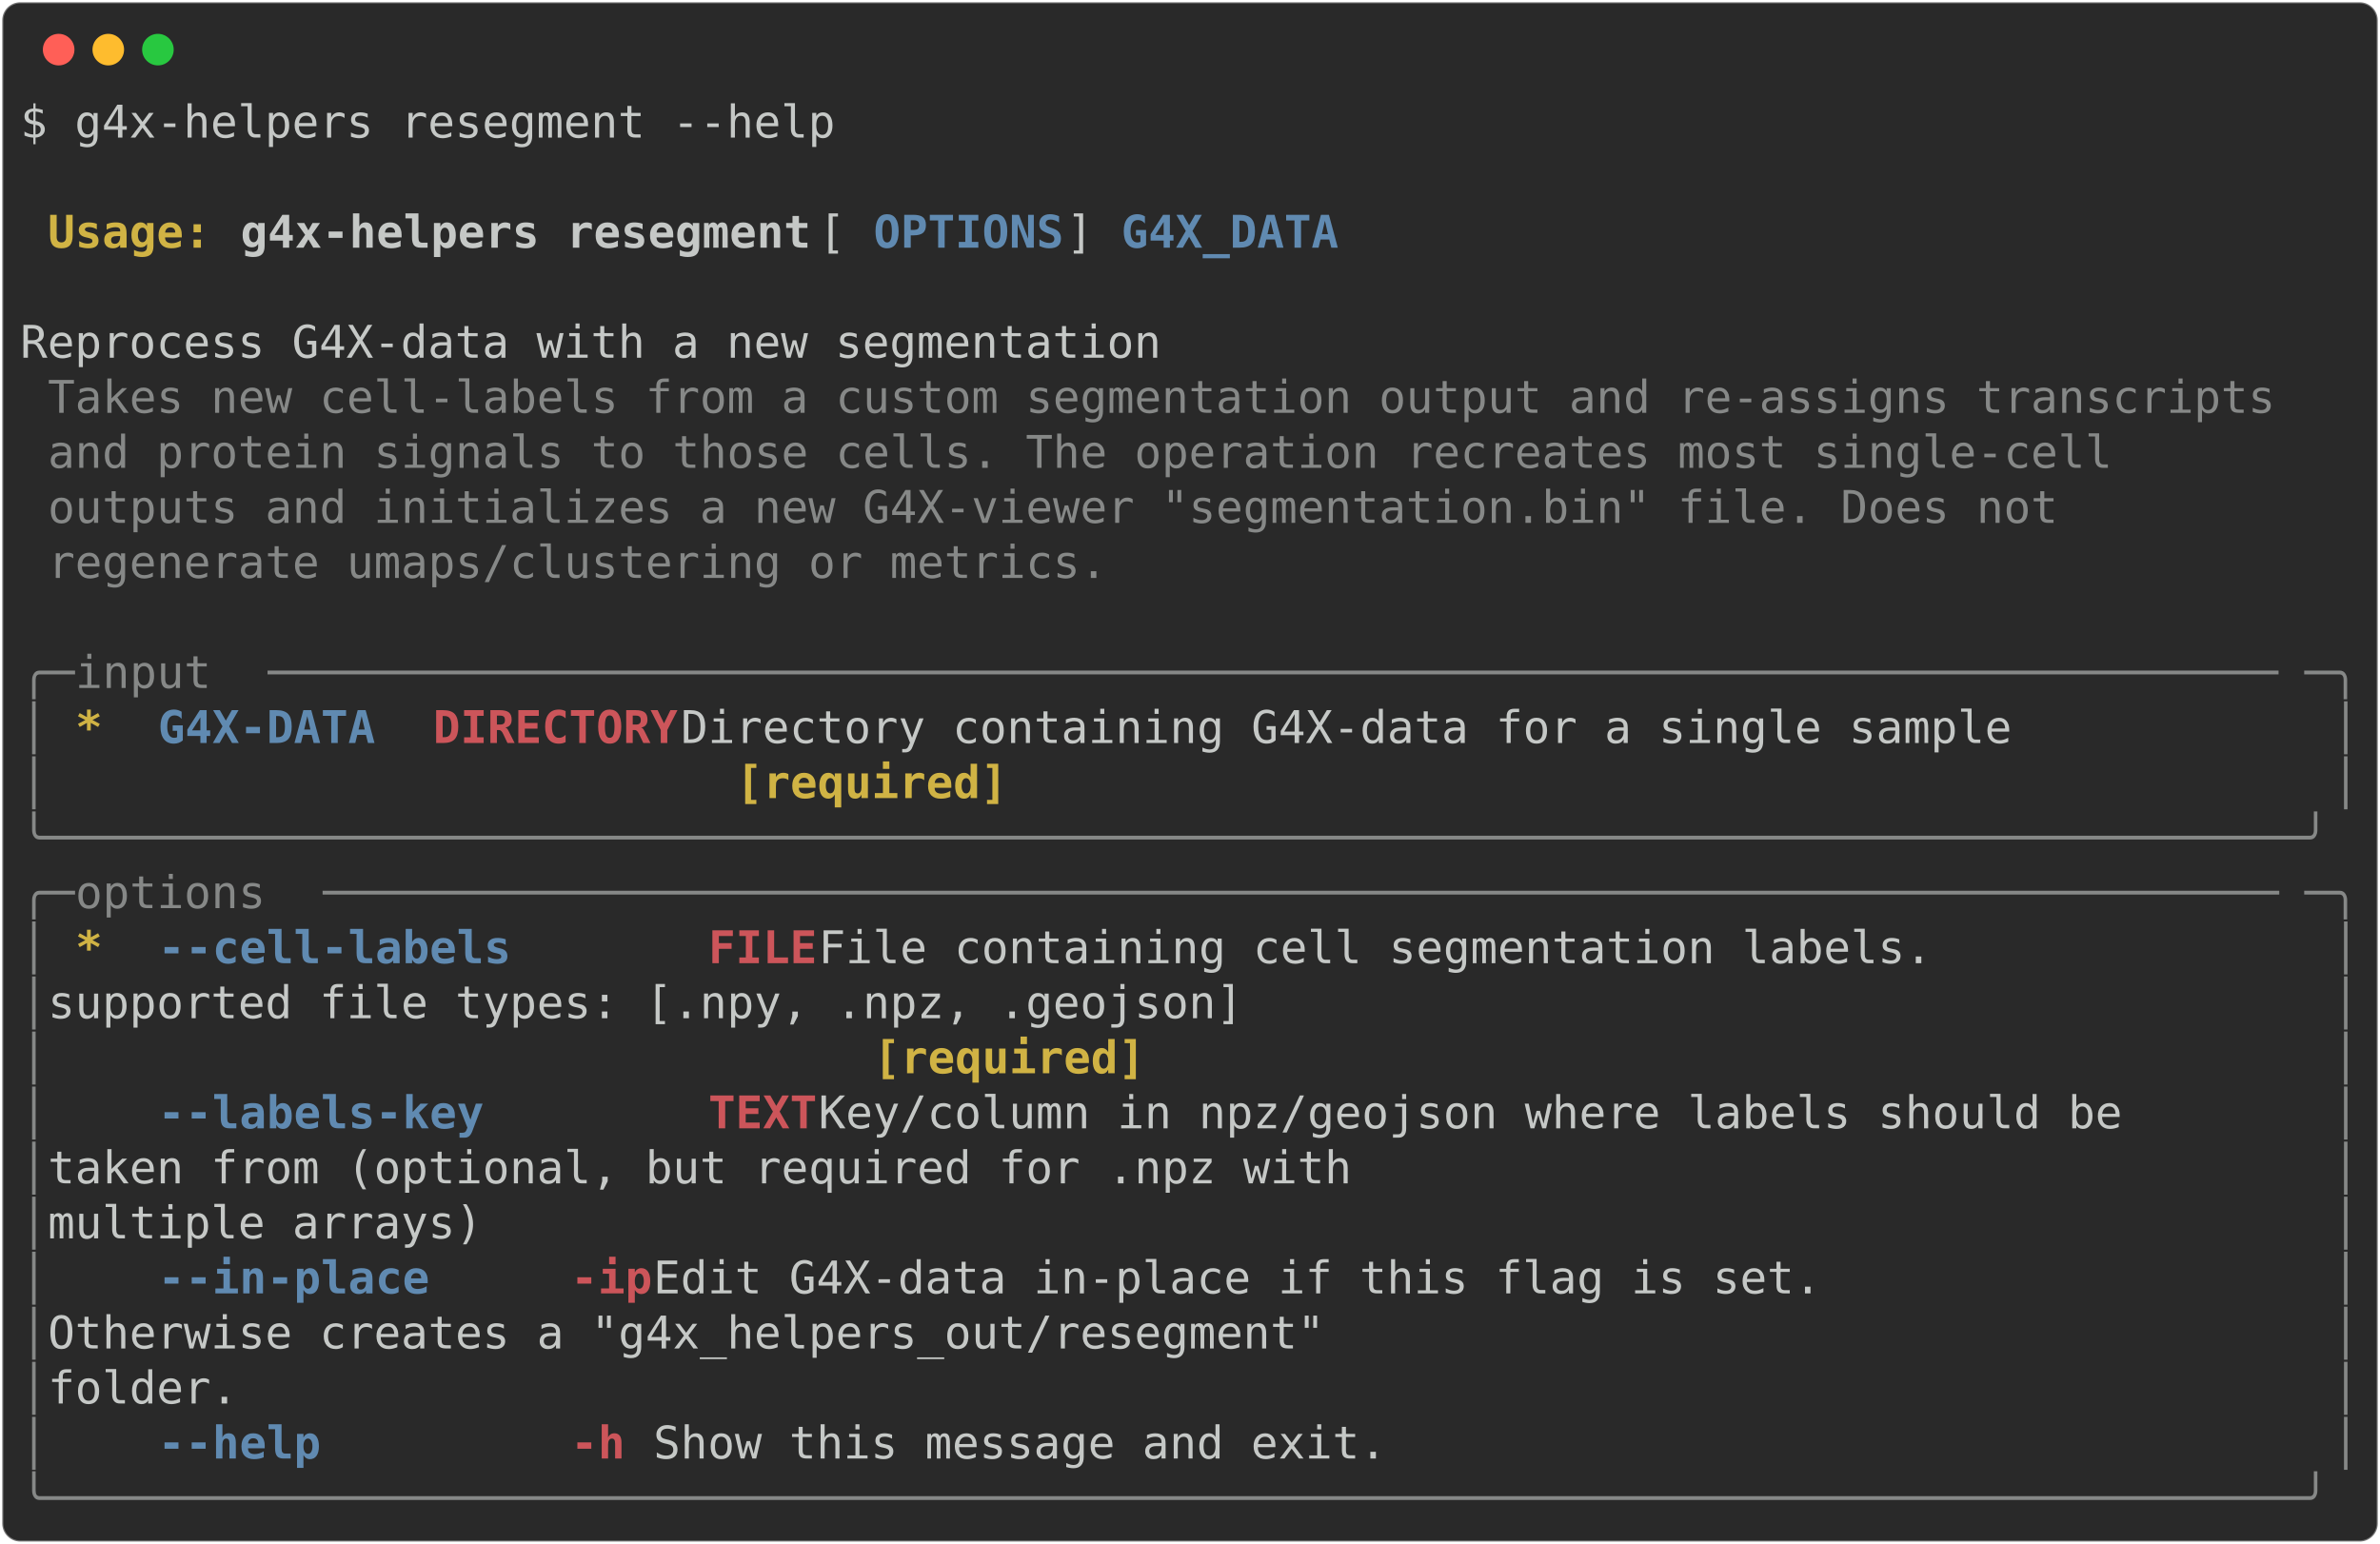
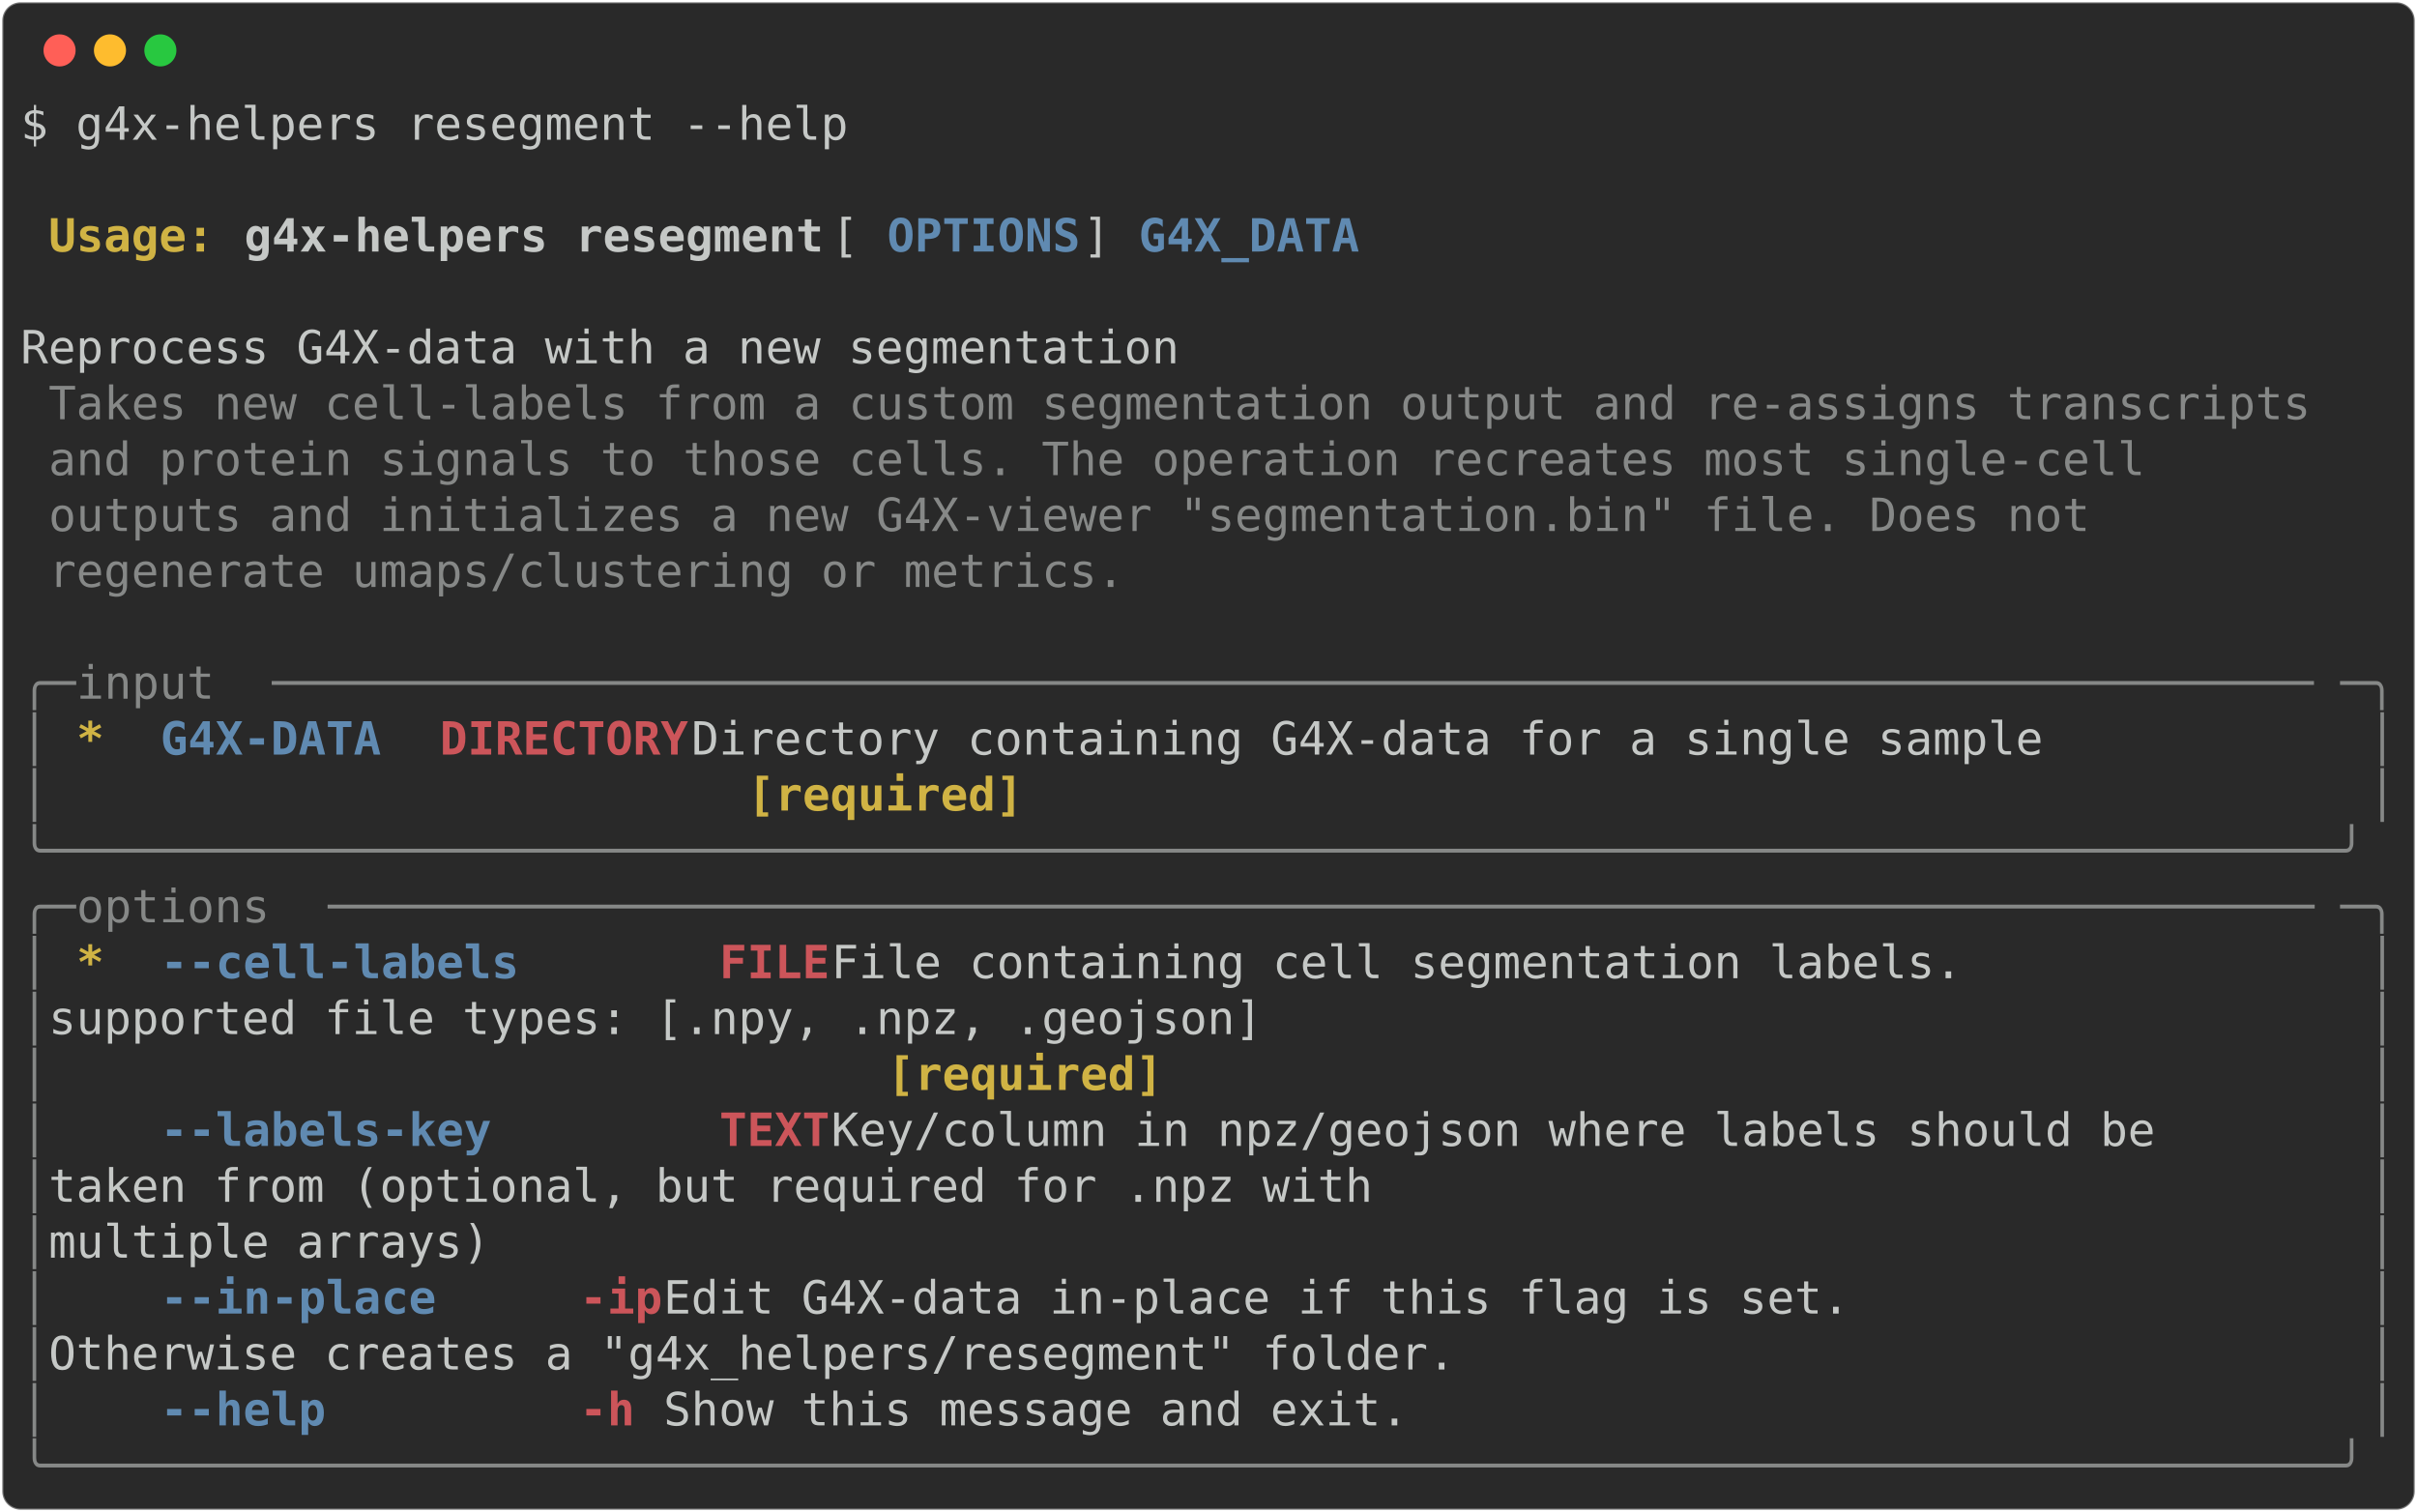
- <svg xmlns="http://www.w3.org/2000/svg" class="rich-terminal" viewBox="0 0 1055 684.4">
+ <svg xmlns="http://www.w3.org/2000/svg" class="rich-terminal" viewBox="0 0 1055 660.0">
  <style>

    @font-face {
        font-family: "Fira Code";
        src: local("FiraCode-Regular"),
                url("https://cdnjs.cloudflare.com/ajax/libs/firacode/6.2.0/woff2/FiraCode-Regular.woff2") format("woff2"),
                url("https://cdnjs.cloudflare.com/ajax/libs/firacode/6.2.0/woff/FiraCode-Regular.woff") format("woff");
        font-style: normal;
        font-weight: 400;
    }
    @font-face {
        font-family: "Fira Code";
        src: local("FiraCode-Bold"),
                url("https://cdnjs.cloudflare.com/ajax/libs/firacode/6.2.0/woff2/FiraCode-Bold.woff2") format("woff2"),
                url("https://cdnjs.cloudflare.com/ajax/libs/firacode/6.2.0/woff/FiraCode-Bold.woff") format("woff");
        font-style: bold;
        font-weight: 700;
    }

-     .terminal-2480407214-matrix {
+     .terminal-3764508238-matrix {
        font-family: Fira Code, monospace;
        font-size: 20px;
        line-height: 24.4px;
        font-variant-east-asian: full-width;
    }

-     .terminal-2480407214-title {
+     .terminal-3764508238-title {
        font-size: 18px;
        font-weight: bold;
        font-family: arial;
    }

-     .terminal-2480407214-r1 { fill: #c5c8c6 }
- .terminal-2480407214-r2 { fill: #d0b344;font-weight: bold }
- .terminal-2480407214-r3 { fill: #c5c8c6;font-weight: bold }
- .terminal-2480407214-r4 { fill: #608ab1;font-weight: bold }
- .terminal-2480407214-r5 { fill: #868887 }
- .terminal-2480407214-r6 { fill: #cc555a;font-weight: bold }
+     .terminal-3764508238-r1 { fill: #c5c8c6 }
+ .terminal-3764508238-r2 { fill: #d0b344;font-weight: bold }
+ .terminal-3764508238-r3 { fill: #c5c8c6;font-weight: bold }
+ .terminal-3764508238-r4 { fill: #608ab1;font-weight: bold }
+ .terminal-3764508238-r5 { fill: #868887 }
+ .terminal-3764508238-r6 { fill: #cc555a;font-weight: bold }
    </style>
  <defs>
-     <clipPath id="terminal-2480407214-clip-terminal">
-       <rect x="0" y="0" width="1036.0" height="633.4" />
-     </clipPath>
-     <clipPath id="terminal-2480407214-line-0">
+     <clipPath id="terminal-3764508238-clip-terminal">
+       <rect x="0" y="0" width="1036.0" height="609.0" />
+     </clipPath>
+     <clipPath id="terminal-3764508238-line-0">
      <rect x="0" y="1.5" width="1037" height="24.65" />
    </clipPath>
-     <clipPath id="terminal-2480407214-line-1">
+     <clipPath id="terminal-3764508238-line-1">
      <rect x="0" y="25.9" width="1037" height="24.65" />
    </clipPath>
-     <clipPath id="terminal-2480407214-line-2">
+     <clipPath id="terminal-3764508238-line-2">
      <rect x="0" y="50.3" width="1037" height="24.65" />
    </clipPath>
-     <clipPath id="terminal-2480407214-line-3">
+     <clipPath id="terminal-3764508238-line-3">
      <rect x="0" y="74.7" width="1037" height="24.65" />
    </clipPath>
-     <clipPath id="terminal-2480407214-line-4">
+     <clipPath id="terminal-3764508238-line-4">
      <rect x="0" y="99.1" width="1037" height="24.65" />
    </clipPath>
-     <clipPath id="terminal-2480407214-line-5">
+     <clipPath id="terminal-3764508238-line-5">
      <rect x="0" y="123.5" width="1037" height="24.65" />
    </clipPath>
-     <clipPath id="terminal-2480407214-line-6">
+     <clipPath id="terminal-3764508238-line-6">
      <rect x="0" y="147.9" width="1037" height="24.65" />
    </clipPath>
-     <clipPath id="terminal-2480407214-line-7">
+     <clipPath id="terminal-3764508238-line-7">
      <rect x="0" y="172.3" width="1037" height="24.65" />
    </clipPath>
-     <clipPath id="terminal-2480407214-line-8">
+     <clipPath id="terminal-3764508238-line-8">
      <rect x="0" y="196.7" width="1037" height="24.65" />
    </clipPath>
-     <clipPath id="terminal-2480407214-line-9">
+     <clipPath id="terminal-3764508238-line-9">
      <rect x="0" y="221.1" width="1037" height="24.65" />
    </clipPath>
-     <clipPath id="terminal-2480407214-line-10">
+     <clipPath id="terminal-3764508238-line-10">
      <rect x="0" y="245.5" width="1037" height="24.65" />
    </clipPath>
-     <clipPath id="terminal-2480407214-line-11">
+     <clipPath id="terminal-3764508238-line-11">
      <rect x="0" y="269.9" width="1037" height="24.65" />
    </clipPath>
-     <clipPath id="terminal-2480407214-line-12">
+     <clipPath id="terminal-3764508238-line-12">
      <rect x="0" y="294.3" width="1037" height="24.65" />
    </clipPath>
-     <clipPath id="terminal-2480407214-line-13">
+     <clipPath id="terminal-3764508238-line-13">
      <rect x="0" y="318.7" width="1037" height="24.65" />
    </clipPath>
-     <clipPath id="terminal-2480407214-line-14">
+     <clipPath id="terminal-3764508238-line-14">
      <rect x="0" y="343.1" width="1037" height="24.65" />
    </clipPath>
-     <clipPath id="terminal-2480407214-line-15">
+     <clipPath id="terminal-3764508238-line-15">
      <rect x="0" y="367.5" width="1037" height="24.65" />
    </clipPath>
-     <clipPath id="terminal-2480407214-line-16">
+     <clipPath id="terminal-3764508238-line-16">
      <rect x="0" y="391.9" width="1037" height="24.65" />
    </clipPath>
-     <clipPath id="terminal-2480407214-line-17">
+     <clipPath id="terminal-3764508238-line-17">
      <rect x="0" y="416.3" width="1037" height="24.65" />
    </clipPath>
-     <clipPath id="terminal-2480407214-line-18">
+     <clipPath id="terminal-3764508238-line-18">
      <rect x="0" y="440.7" width="1037" height="24.65" />
    </clipPath>
-     <clipPath id="terminal-2480407214-line-19">
+     <clipPath id="terminal-3764508238-line-19">
      <rect x="0" y="465.1" width="1037" height="24.65" />
    </clipPath>
-     <clipPath id="terminal-2480407214-line-20">
+     <clipPath id="terminal-3764508238-line-20">
      <rect x="0" y="489.5" width="1037" height="24.65" />
    </clipPath>
-     <clipPath id="terminal-2480407214-line-21">
+     <clipPath id="terminal-3764508238-line-21">
      <rect x="0" y="513.9" width="1037" height="24.65" />
    </clipPath>
-     <clipPath id="terminal-2480407214-line-22">
+     <clipPath id="terminal-3764508238-line-22">
      <rect x="0" y="538.3" width="1037" height="24.65" />
    </clipPath>
-     <clipPath id="terminal-2480407214-line-23">
+     <clipPath id="terminal-3764508238-line-23">
      <rect x="0" y="562.7" width="1037" height="24.65" />
    </clipPath>
-     <clipPath id="terminal-2480407214-line-24">
-       <rect x="0" y="587.1" width="1037" height="24.65" />
-     </clipPath>
  </defs>
-   <rect fill="#292929" stroke="rgba(255,255,255,0.35)" stroke-width="1" x="1" y="1" width="1053" height="682.4" rx="8" />
+   <rect fill="#292929" stroke="rgba(255,255,255,0.35)" stroke-width="1" x="1" y="1" width="1053" height="658" rx="8" />
  <g transform="translate(26,22)">
    <circle cx="0" cy="0" r="7" fill="#ff5f57" />
    <circle cx="22" cy="0" r="7" fill="#febc2e" />
    <circle cx="44" cy="0" r="7" fill="#28c840" />
  </g>
-   <g transform="translate(9, 41)" clip-path="url(#terminal-2480407214-clip-terminal)">
-     <g class="terminal-2480407214-matrix">
-       <text class="terminal-2480407214-r1" x="0" y="20" textLength="366" clip-path="url(#terminal-2480407214-line-0)">$ g4x-helpers resegment --help</text>
-       <text class="terminal-2480407214-r1" x="1037" y="20" textLength="12.2" clip-path="url(#terminal-2480407214-line-0)">
- </text>
-       <text class="terminal-2480407214-r1" x="1037" y="44.4" textLength="12.2" clip-path="url(#terminal-2480407214-line-1)">
- </text>
-       <text class="terminal-2480407214-r2" x="12.2" y="68.8" textLength="73.2" clip-path="url(#terminal-2480407214-line-2)">Usage:</text>
-       <text class="terminal-2480407214-r3" x="97.6" y="68.8" textLength="256.2" clip-path="url(#terminal-2480407214-line-2)">g4x-helpers resegment</text>
-       <text class="terminal-2480407214-r1" x="353.8" y="68.8" textLength="24.4" clip-path="url(#terminal-2480407214-line-2)"> [</text>
-       <text class="terminal-2480407214-r4" x="378.2" y="68.8" textLength="85.4" clip-path="url(#terminal-2480407214-line-2)">OPTIONS</text>
-       <text class="terminal-2480407214-r1" x="463.6" y="68.8" textLength="24.4" clip-path="url(#terminal-2480407214-line-2)">] </text>
-       <text class="terminal-2480407214-r4" x="488" y="68.8" textLength="97.6" clip-path="url(#terminal-2480407214-line-2)">G4X_DATA</text>
-       <text class="terminal-2480407214-r1" x="1037" y="68.8" textLength="12.2" clip-path="url(#terminal-2480407214-line-2)">
- </text>
-       <text class="terminal-2480407214-r1" x="1037" y="93.2" textLength="12.2" clip-path="url(#terminal-2480407214-line-3)">
- </text>
-       <text class="terminal-2480407214-r1" x="0" y="117.6" textLength="1037" clip-path="url(#terminal-2480407214-line-4)"> Reprocess G4X-data with a new segmentation                                          </text>
-       <text class="terminal-2480407214-r1" x="1037" y="117.6" textLength="12.2" clip-path="url(#terminal-2480407214-line-4)">
- </text>
-       <text class="terminal-2480407214-r5" x="12.2" y="142" textLength="1012.6" clip-path="url(#terminal-2480407214-line-5)">Takes new cell-labels from a custom segmentation output and re-assigns transcripts </text>
-       <text class="terminal-2480407214-r1" x="1037" y="142" textLength="12.2" clip-path="url(#terminal-2480407214-line-5)">
- </text>
-       <text class="terminal-2480407214-r5" x="12.2" y="166.4" textLength="939.4" clip-path="url(#terminal-2480407214-line-6)">and protein signals to those cells. The operation recreates most single-cell </text>
-       <text class="terminal-2480407214-r1" x="1037" y="166.4" textLength="12.2" clip-path="url(#terminal-2480407214-line-6)">
- </text>
-       <text class="terminal-2480407214-r5" x="12.2" y="190.8" textLength="915" clip-path="url(#terminal-2480407214-line-7)">outputs and initializes a new G4X-viewer "segmentation.bin" file. Does not </text>
-       <text class="terminal-2480407214-r1" x="1037" y="190.8" textLength="12.2" clip-path="url(#terminal-2480407214-line-7)">
- </text>
-       <text class="terminal-2480407214-r5" x="12.2" y="215.2" textLength="475.8" clip-path="url(#terminal-2480407214-line-8)">regenerate umaps/clustering or metrics.</text>
-       <text class="terminal-2480407214-r1" x="1037" y="215.2" textLength="12.2" clip-path="url(#terminal-2480407214-line-8)">
- </text>
-       <text class="terminal-2480407214-r1" x="1037" y="239.6" textLength="12.2" clip-path="url(#terminal-2480407214-line-9)">
- </text>
-       <text class="terminal-2480407214-r5" x="0" y="264" textLength="24.4" clip-path="url(#terminal-2480407214-line-10)">╭─</text>
-       <text class="terminal-2480407214-r5" x="24.4" y="264" textLength="85.4" clip-path="url(#terminal-2480407214-line-10)"> input </text>
-       <text class="terminal-2480407214-r5" x="109.8" y="264" textLength="902.8" clip-path="url(#terminal-2480407214-line-10)">──────────────────────────────────────────────────────────────────────────</text>
-       <text class="terminal-2480407214-r5" x="1012.6" y="264" textLength="24.4" clip-path="url(#terminal-2480407214-line-10)">─╮</text>
-       <text class="terminal-2480407214-r1" x="1037" y="264" textLength="12.2" clip-path="url(#terminal-2480407214-line-10)">
- </text>
-       <text class="terminal-2480407214-r5" x="0" y="288.4" textLength="12.2" clip-path="url(#terminal-2480407214-line-11)">│</text>
-       <text class="terminal-2480407214-r2" x="24.4" y="288.4" textLength="12.2" clip-path="url(#terminal-2480407214-line-11)">*</text>
-       <text class="terminal-2480407214-r4" x="61" y="288.4" textLength="97.6" clip-path="url(#terminal-2480407214-line-11)">G4X-DATA</text>
-       <text class="terminal-2480407214-r6" x="183" y="288.4" textLength="109.8" clip-path="url(#terminal-2480407214-line-11)">DIRECTORY</text>
-       <text class="terminal-2480407214-r1" x="292.8" y="288.4" textLength="732" clip-path="url(#terminal-2480407214-line-11)">  Directory containing G4X-data for a single sample         </text>
-       <text class="terminal-2480407214-r5" x="1024.8" y="288.4" textLength="12.2" clip-path="url(#terminal-2480407214-line-11)">│</text>
-       <text class="terminal-2480407214-r1" x="1037" y="288.4" textLength="12.2" clip-path="url(#terminal-2480407214-line-11)">
- </text>
-       <text class="terminal-2480407214-r5" x="0" y="312.8" textLength="12.2" clip-path="url(#terminal-2480407214-line-12)">│</text>
-       <text class="terminal-2480407214-r2" x="317.2" y="312.8" textLength="122" clip-path="url(#terminal-2480407214-line-12)">[required]</text>
-       <text class="terminal-2480407214-r5" x="1024.8" y="312.8" textLength="12.2" clip-path="url(#terminal-2480407214-line-12)">│</text>
-       <text class="terminal-2480407214-r1" x="1037" y="312.8" textLength="12.2" clip-path="url(#terminal-2480407214-line-12)">
- </text>
-       <text class="terminal-2480407214-r5" x="0" y="337.2" textLength="1037" clip-path="url(#terminal-2480407214-line-13)">╰───────────────────────────────────────────────────────────────────────────────────╯</text>
-       <text class="terminal-2480407214-r1" x="1037" y="337.2" textLength="12.2" clip-path="url(#terminal-2480407214-line-13)">
- </text>
-       <text class="terminal-2480407214-r5" x="0" y="361.6" textLength="24.4" clip-path="url(#terminal-2480407214-line-14)">╭─</text>
-       <text class="terminal-2480407214-r5" x="24.4" y="361.6" textLength="109.8" clip-path="url(#terminal-2480407214-line-14)"> options </text>
-       <text class="terminal-2480407214-r5" x="134.2" y="361.6" textLength="878.4" clip-path="url(#terminal-2480407214-line-14)">────────────────────────────────────────────────────────────────────────</text>
-       <text class="terminal-2480407214-r5" x="1012.6" y="361.6" textLength="24.4" clip-path="url(#terminal-2480407214-line-14)">─╮</text>
-       <text class="terminal-2480407214-r1" x="1037" y="361.6" textLength="12.2" clip-path="url(#terminal-2480407214-line-14)">
- </text>
-       <text class="terminal-2480407214-r5" x="0" y="386" textLength="12.2" clip-path="url(#terminal-2480407214-line-15)">│</text>
-       <text class="terminal-2480407214-r2" x="24.4" y="386" textLength="12.2" clip-path="url(#terminal-2480407214-line-15)">*</text>
-       <text class="terminal-2480407214-r4" x="61" y="386" textLength="158.6" clip-path="url(#terminal-2480407214-line-15)">--cell-labels</text>
-       <text class="terminal-2480407214-r6" x="305" y="386" textLength="48.8" clip-path="url(#terminal-2480407214-line-15)">FILE</text>
-       <text class="terminal-2480407214-r1" x="353.8" y="386" textLength="671" clip-path="url(#terminal-2480407214-line-15)">  File containing cell segmentation labels.            </text>
-       <text class="terminal-2480407214-r5" x="1024.8" y="386" textLength="12.2" clip-path="url(#terminal-2480407214-line-15)">│</text>
-       <text class="terminal-2480407214-r1" x="1037" y="386" textLength="12.2" clip-path="url(#terminal-2480407214-line-15)">
- </text>
-       <text class="terminal-2480407214-r5" x="0" y="410.4" textLength="12.2" clip-path="url(#terminal-2480407214-line-16)">│</text>
-       <text class="terminal-2480407214-r1" x="12.2" y="410.4" textLength="1012.6" clip-path="url(#terminal-2480407214-line-16)">                              supported file types: [.npy, .npz, .geojson]         </text>
-       <text class="terminal-2480407214-r5" x="1024.8" y="410.4" textLength="12.2" clip-path="url(#terminal-2480407214-line-16)">│</text>
-       <text class="terminal-2480407214-r1" x="1037" y="410.4" textLength="12.2" clip-path="url(#terminal-2480407214-line-16)">
- </text>
-       <text class="terminal-2480407214-r5" x="0" y="434.8" textLength="12.2" clip-path="url(#terminal-2480407214-line-17)">│</text>
-       <text class="terminal-2480407214-r2" x="378.2" y="434.8" textLength="122" clip-path="url(#terminal-2480407214-line-17)">[required]</text>
-       <text class="terminal-2480407214-r5" x="1024.8" y="434.8" textLength="12.2" clip-path="url(#terminal-2480407214-line-17)">│</text>
-       <text class="terminal-2480407214-r1" x="1037" y="434.8" textLength="12.2" clip-path="url(#terminal-2480407214-line-17)">
- </text>
-       <text class="terminal-2480407214-r5" x="0" y="459.2" textLength="12.2" clip-path="url(#terminal-2480407214-line-18)">│</text>
-       <text class="terminal-2480407214-r4" x="61" y="459.2" textLength="158.6" clip-path="url(#terminal-2480407214-line-18)">--labels-key </text>
-       <text class="terminal-2480407214-r6" x="305" y="459.2" textLength="48.8" clip-path="url(#terminal-2480407214-line-18)">TEXT</text>
-       <text class="terminal-2480407214-r1" x="353.8" y="459.2" textLength="671" clip-path="url(#terminal-2480407214-line-18)">  Key/column in npz/geojson where labels should be     </text>
-       <text class="terminal-2480407214-r5" x="1024.8" y="459.2" textLength="12.2" clip-path="url(#terminal-2480407214-line-18)">│</text>
-       <text class="terminal-2480407214-r1" x="1037" y="459.2" textLength="12.2" clip-path="url(#terminal-2480407214-line-18)">
- </text>
-       <text class="terminal-2480407214-r5" x="0" y="483.6" textLength="12.2" clip-path="url(#terminal-2480407214-line-19)">│</text>
-       <text class="terminal-2480407214-r1" x="12.2" y="483.6" textLength="1012.6" clip-path="url(#terminal-2480407214-line-19)">                              taken from (optional, but required for .npz with     </text>
-       <text class="terminal-2480407214-r5" x="1024.8" y="483.6" textLength="12.2" clip-path="url(#terminal-2480407214-line-19)">│</text>
-       <text class="terminal-2480407214-r1" x="1037" y="483.6" textLength="12.2" clip-path="url(#terminal-2480407214-line-19)">
- </text>
-       <text class="terminal-2480407214-r5" x="0" y="508" textLength="12.2" clip-path="url(#terminal-2480407214-line-20)">│</text>
-       <text class="terminal-2480407214-r1" x="12.2" y="508" textLength="1012.6" clip-path="url(#terminal-2480407214-line-20)">                              multiple arrays)                                     </text>
-       <text class="terminal-2480407214-r5" x="1024.8" y="508" textLength="12.2" clip-path="url(#terminal-2480407214-line-20)">│</text>
-       <text class="terminal-2480407214-r1" x="1037" y="508" textLength="12.2" clip-path="url(#terminal-2480407214-line-20)">
- </text>
-       <text class="terminal-2480407214-r5" x="0" y="532.4" textLength="12.2" clip-path="url(#terminal-2480407214-line-21)">│</text>
-       <text class="terminal-2480407214-r4" x="61" y="532.4" textLength="158.6" clip-path="url(#terminal-2480407214-line-21)">--in-place   </text>
-       <text class="terminal-2480407214-r6" x="244" y="532.4" textLength="36.6" clip-path="url(#terminal-2480407214-line-21)">-ip</text>
-       <text class="terminal-2480407214-r1" x="280.6" y="532.4" textLength="744.2" clip-path="url(#terminal-2480407214-line-21)">        Edit G4X-data in-place if this flag is set.          </text>
-       <text class="terminal-2480407214-r5" x="1024.8" y="532.4" textLength="12.2" clip-path="url(#terminal-2480407214-line-21)">│</text>
-       <text class="terminal-2480407214-r1" x="1037" y="532.4" textLength="12.2" clip-path="url(#terminal-2480407214-line-21)">
- </text>
-       <text class="terminal-2480407214-r5" x="0" y="556.8" textLength="12.2" clip-path="url(#terminal-2480407214-line-22)">│</text>
-       <text class="terminal-2480407214-r1" x="12.2" y="556.8" textLength="1012.6" clip-path="url(#terminal-2480407214-line-22)">                              Otherwise creates a "g4x_helpers_out/resegment"      </text>
-       <text class="terminal-2480407214-r5" x="1024.8" y="556.8" textLength="12.2" clip-path="url(#terminal-2480407214-line-22)">│</text>
-       <text class="terminal-2480407214-r1" x="1037" y="556.8" textLength="12.2" clip-path="url(#terminal-2480407214-line-22)">
- </text>
-       <text class="terminal-2480407214-r5" x="0" y="581.2" textLength="12.2" clip-path="url(#terminal-2480407214-line-23)">│</text>
-       <text class="terminal-2480407214-r1" x="12.2" y="581.2" textLength="1012.6" clip-path="url(#terminal-2480407214-line-23)">                              folder.                                              </text>
-       <text class="terminal-2480407214-r5" x="1024.8" y="581.2" textLength="12.2" clip-path="url(#terminal-2480407214-line-23)">│</text>
-       <text class="terminal-2480407214-r1" x="1037" y="581.2" textLength="12.2" clip-path="url(#terminal-2480407214-line-23)">
- </text>
-       <text class="terminal-2480407214-r5" x="0" y="605.6" textLength="12.2" clip-path="url(#terminal-2480407214-line-24)">│</text>
-       <text class="terminal-2480407214-r4" x="61" y="605.6" textLength="158.6" clip-path="url(#terminal-2480407214-line-24)">--help       </text>
-       <text class="terminal-2480407214-r6" x="244" y="605.6" textLength="36.6" clip-path="url(#terminal-2480407214-line-24)">-h </text>
-       <text class="terminal-2480407214-r1" x="280.6" y="605.6" textLength="744.2" clip-path="url(#terminal-2480407214-line-24)">        Show this message and exit.                          </text>
-       <text class="terminal-2480407214-r5" x="1024.8" y="605.6" textLength="12.2" clip-path="url(#terminal-2480407214-line-24)">│</text>
-       <text class="terminal-2480407214-r1" x="1037" y="605.6" textLength="12.2" clip-path="url(#terminal-2480407214-line-24)">
- </text>
-       <text class="terminal-2480407214-r5" x="0" y="630" textLength="1037" clip-path="url(#terminal-2480407214-line-25)">╰───────────────────────────────────────────────────────────────────────────────────╯</text>
-       <text class="terminal-2480407214-r1" x="1037" y="630" textLength="12.2" clip-path="url(#terminal-2480407214-line-25)">
+   <g transform="translate(9, 41)" clip-path="url(#terminal-3764508238-clip-terminal)">
+     <g class="terminal-3764508238-matrix">
+       <text class="terminal-3764508238-r1" x="0" y="20" textLength="366" clip-path="url(#terminal-3764508238-line-0)">$ g4x-helpers resegment --help</text>
+       <text class="terminal-3764508238-r1" x="1037" y="20" textLength="12.2" clip-path="url(#terminal-3764508238-line-0)">
+ </text>
+       <text class="terminal-3764508238-r1" x="1037" y="44.4" textLength="12.2" clip-path="url(#terminal-3764508238-line-1)">
+ </text>
+       <text class="terminal-3764508238-r2" x="12.2" y="68.8" textLength="73.2" clip-path="url(#terminal-3764508238-line-2)">Usage:</text>
+       <text class="terminal-3764508238-r3" x="97.6" y="68.8" textLength="256.2" clip-path="url(#terminal-3764508238-line-2)">g4x-helpers resegment</text>
+       <text class="terminal-3764508238-r1" x="353.8" y="68.8" textLength="24.4" clip-path="url(#terminal-3764508238-line-2)"> [</text>
+       <text class="terminal-3764508238-r4" x="378.2" y="68.8" textLength="85.4" clip-path="url(#terminal-3764508238-line-2)">OPTIONS</text>
+       <text class="terminal-3764508238-r1" x="463.6" y="68.8" textLength="24.4" clip-path="url(#terminal-3764508238-line-2)">] </text>
+       <text class="terminal-3764508238-r4" x="488" y="68.8" textLength="97.6" clip-path="url(#terminal-3764508238-line-2)">G4X_DATA</text>
+       <text class="terminal-3764508238-r1" x="1037" y="68.8" textLength="12.2" clip-path="url(#terminal-3764508238-line-2)">
+ </text>
+       <text class="terminal-3764508238-r1" x="1037" y="93.2" textLength="12.2" clip-path="url(#terminal-3764508238-line-3)">
+ </text>
+       <text class="terminal-3764508238-r1" x="0" y="117.6" textLength="1037" clip-path="url(#terminal-3764508238-line-4)"> Reprocess G4X-data with a new segmentation                                          </text>
+       <text class="terminal-3764508238-r1" x="1037" y="117.6" textLength="12.2" clip-path="url(#terminal-3764508238-line-4)">
+ </text>
+       <text class="terminal-3764508238-r5" x="12.2" y="142" textLength="1012.6" clip-path="url(#terminal-3764508238-line-5)">Takes new cell-labels from a custom segmentation output and re-assigns transcripts </text>
+       <text class="terminal-3764508238-r1" x="1037" y="142" textLength="12.2" clip-path="url(#terminal-3764508238-line-5)">
+ </text>
+       <text class="terminal-3764508238-r5" x="12.2" y="166.4" textLength="939.4" clip-path="url(#terminal-3764508238-line-6)">and protein signals to those cells. The operation recreates most single-cell </text>
+       <text class="terminal-3764508238-r1" x="1037" y="166.4" textLength="12.2" clip-path="url(#terminal-3764508238-line-6)">
+ </text>
+       <text class="terminal-3764508238-r5" x="12.2" y="190.8" textLength="915" clip-path="url(#terminal-3764508238-line-7)">outputs and initializes a new G4X-viewer "segmentation.bin" file. Does not </text>
+       <text class="terminal-3764508238-r1" x="1037" y="190.8" textLength="12.2" clip-path="url(#terminal-3764508238-line-7)">
+ </text>
+       <text class="terminal-3764508238-r5" x="12.2" y="215.2" textLength="475.8" clip-path="url(#terminal-3764508238-line-8)">regenerate umaps/clustering or metrics.</text>
+       <text class="terminal-3764508238-r1" x="1037" y="215.2" textLength="12.2" clip-path="url(#terminal-3764508238-line-8)">
+ </text>
+       <text class="terminal-3764508238-r1" x="1037" y="239.6" textLength="12.2" clip-path="url(#terminal-3764508238-line-9)">
+ </text>
+       <text class="terminal-3764508238-r5" x="0" y="264" textLength="24.4" clip-path="url(#terminal-3764508238-line-10)">╭─</text>
+       <text class="terminal-3764508238-r5" x="24.4" y="264" textLength="85.4" clip-path="url(#terminal-3764508238-line-10)"> input </text>
+       <text class="terminal-3764508238-r5" x="109.8" y="264" textLength="902.8" clip-path="url(#terminal-3764508238-line-10)">──────────────────────────────────────────────────────────────────────────</text>
+       <text class="terminal-3764508238-r5" x="1012.6" y="264" textLength="24.4" clip-path="url(#terminal-3764508238-line-10)">─╮</text>
+       <text class="terminal-3764508238-r1" x="1037" y="264" textLength="12.2" clip-path="url(#terminal-3764508238-line-10)">
+ </text>
+       <text class="terminal-3764508238-r5" x="0" y="288.4" textLength="12.2" clip-path="url(#terminal-3764508238-line-11)">│</text>
+       <text class="terminal-3764508238-r2" x="24.4" y="288.4" textLength="12.2" clip-path="url(#terminal-3764508238-line-11)">*</text>
+       <text class="terminal-3764508238-r4" x="61" y="288.4" textLength="97.6" clip-path="url(#terminal-3764508238-line-11)">G4X-DATA</text>
+       <text class="terminal-3764508238-r6" x="183" y="288.4" textLength="109.8" clip-path="url(#terminal-3764508238-line-11)">DIRECTORY</text>
+       <text class="terminal-3764508238-r1" x="292.8" y="288.4" textLength="732" clip-path="url(#terminal-3764508238-line-11)">  Directory containing G4X-data for a single sample         </text>
+       <text class="terminal-3764508238-r5" x="1024.8" y="288.4" textLength="12.2" clip-path="url(#terminal-3764508238-line-11)">│</text>
+       <text class="terminal-3764508238-r1" x="1037" y="288.4" textLength="12.2" clip-path="url(#terminal-3764508238-line-11)">
+ </text>
+       <text class="terminal-3764508238-r5" x="0" y="312.8" textLength="12.2" clip-path="url(#terminal-3764508238-line-12)">│</text>
+       <text class="terminal-3764508238-r2" x="317.2" y="312.8" textLength="122" clip-path="url(#terminal-3764508238-line-12)">[required]</text>
+       <text class="terminal-3764508238-r5" x="1024.8" y="312.8" textLength="12.2" clip-path="url(#terminal-3764508238-line-12)">│</text>
+       <text class="terminal-3764508238-r1" x="1037" y="312.8" textLength="12.2" clip-path="url(#terminal-3764508238-line-12)">
+ </text>
+       <text class="terminal-3764508238-r5" x="0" y="337.2" textLength="1037" clip-path="url(#terminal-3764508238-line-13)">╰───────────────────────────────────────────────────────────────────────────────────╯</text>
+       <text class="terminal-3764508238-r1" x="1037" y="337.2" textLength="12.2" clip-path="url(#terminal-3764508238-line-13)">
+ </text>
+       <text class="terminal-3764508238-r5" x="0" y="361.6" textLength="24.4" clip-path="url(#terminal-3764508238-line-14)">╭─</text>
+       <text class="terminal-3764508238-r5" x="24.4" y="361.6" textLength="109.8" clip-path="url(#terminal-3764508238-line-14)"> options </text>
+       <text class="terminal-3764508238-r5" x="134.2" y="361.6" textLength="878.4" clip-path="url(#terminal-3764508238-line-14)">────────────────────────────────────────────────────────────────────────</text>
+       <text class="terminal-3764508238-r5" x="1012.6" y="361.6" textLength="24.4" clip-path="url(#terminal-3764508238-line-14)">─╮</text>
+       <text class="terminal-3764508238-r1" x="1037" y="361.6" textLength="12.2" clip-path="url(#terminal-3764508238-line-14)">
+ </text>
+       <text class="terminal-3764508238-r5" x="0" y="386" textLength="12.2" clip-path="url(#terminal-3764508238-line-15)">│</text>
+       <text class="terminal-3764508238-r2" x="24.4" y="386" textLength="12.2" clip-path="url(#terminal-3764508238-line-15)">*</text>
+       <text class="terminal-3764508238-r4" x="61" y="386" textLength="158.6" clip-path="url(#terminal-3764508238-line-15)">--cell-labels</text>
+       <text class="terminal-3764508238-r6" x="305" y="386" textLength="48.8" clip-path="url(#terminal-3764508238-line-15)">FILE</text>
+       <text class="terminal-3764508238-r1" x="353.8" y="386" textLength="671" clip-path="url(#terminal-3764508238-line-15)">  File containing cell segmentation labels.            </text>
+       <text class="terminal-3764508238-r5" x="1024.8" y="386" textLength="12.2" clip-path="url(#terminal-3764508238-line-15)">│</text>
+       <text class="terminal-3764508238-r1" x="1037" y="386" textLength="12.2" clip-path="url(#terminal-3764508238-line-15)">
+ </text>
+       <text class="terminal-3764508238-r5" x="0" y="410.4" textLength="12.2" clip-path="url(#terminal-3764508238-line-16)">│</text>
+       <text class="terminal-3764508238-r1" x="12.2" y="410.4" textLength="1012.6" clip-path="url(#terminal-3764508238-line-16)">                              supported file types: [.npy, .npz, .geojson]         </text>
+       <text class="terminal-3764508238-r5" x="1024.8" y="410.4" textLength="12.2" clip-path="url(#terminal-3764508238-line-16)">│</text>
+       <text class="terminal-3764508238-r1" x="1037" y="410.4" textLength="12.2" clip-path="url(#terminal-3764508238-line-16)">
+ </text>
+       <text class="terminal-3764508238-r5" x="0" y="434.8" textLength="12.2" clip-path="url(#terminal-3764508238-line-17)">│</text>
+       <text class="terminal-3764508238-r2" x="378.2" y="434.8" textLength="122" clip-path="url(#terminal-3764508238-line-17)">[required]</text>
+       <text class="terminal-3764508238-r5" x="1024.8" y="434.8" textLength="12.2" clip-path="url(#terminal-3764508238-line-17)">│</text>
+       <text class="terminal-3764508238-r1" x="1037" y="434.8" textLength="12.2" clip-path="url(#terminal-3764508238-line-17)">
+ </text>
+       <text class="terminal-3764508238-r5" x="0" y="459.2" textLength="12.2" clip-path="url(#terminal-3764508238-line-18)">│</text>
+       <text class="terminal-3764508238-r4" x="61" y="459.2" textLength="158.6" clip-path="url(#terminal-3764508238-line-18)">--labels-key </text>
+       <text class="terminal-3764508238-r6" x="305" y="459.2" textLength="48.8" clip-path="url(#terminal-3764508238-line-18)">TEXT</text>
+       <text class="terminal-3764508238-r1" x="353.8" y="459.2" textLength="671" clip-path="url(#terminal-3764508238-line-18)">  Key/column in npz/geojson where labels should be     </text>
+       <text class="terminal-3764508238-r5" x="1024.8" y="459.2" textLength="12.2" clip-path="url(#terminal-3764508238-line-18)">│</text>
+       <text class="terminal-3764508238-r1" x="1037" y="459.2" textLength="12.2" clip-path="url(#terminal-3764508238-line-18)">
+ </text>
+       <text class="terminal-3764508238-r5" x="0" y="483.6" textLength="12.2" clip-path="url(#terminal-3764508238-line-19)">│</text>
+       <text class="terminal-3764508238-r1" x="12.2" y="483.6" textLength="1012.6" clip-path="url(#terminal-3764508238-line-19)">                              taken from (optional, but required for .npz with     </text>
+       <text class="terminal-3764508238-r5" x="1024.8" y="483.6" textLength="12.2" clip-path="url(#terminal-3764508238-line-19)">│</text>
+       <text class="terminal-3764508238-r1" x="1037" y="483.6" textLength="12.2" clip-path="url(#terminal-3764508238-line-19)">
+ </text>
+       <text class="terminal-3764508238-r5" x="0" y="508" textLength="12.2" clip-path="url(#terminal-3764508238-line-20)">│</text>
+       <text class="terminal-3764508238-r1" x="12.2" y="508" textLength="1012.6" clip-path="url(#terminal-3764508238-line-20)">                              multiple arrays)                                     </text>
+       <text class="terminal-3764508238-r5" x="1024.8" y="508" textLength="12.2" clip-path="url(#terminal-3764508238-line-20)">│</text>
+       <text class="terminal-3764508238-r1" x="1037" y="508" textLength="12.2" clip-path="url(#terminal-3764508238-line-20)">
+ </text>
+       <text class="terminal-3764508238-r5" x="0" y="532.4" textLength="12.2" clip-path="url(#terminal-3764508238-line-21)">│</text>
+       <text class="terminal-3764508238-r4" x="61" y="532.4" textLength="158.6" clip-path="url(#terminal-3764508238-line-21)">--in-place   </text>
+       <text class="terminal-3764508238-r6" x="244" y="532.4" textLength="36.6" clip-path="url(#terminal-3764508238-line-21)">-ip</text>
+       <text class="terminal-3764508238-r1" x="280.6" y="532.4" textLength="744.2" clip-path="url(#terminal-3764508238-line-21)">        Edit G4X-data in-place if this flag is set.          </text>
+       <text class="terminal-3764508238-r5" x="1024.8" y="532.4" textLength="12.2" clip-path="url(#terminal-3764508238-line-21)">│</text>
+       <text class="terminal-3764508238-r1" x="1037" y="532.4" textLength="12.2" clip-path="url(#terminal-3764508238-line-21)">
+ </text>
+       <text class="terminal-3764508238-r5" x="0" y="556.8" textLength="12.2" clip-path="url(#terminal-3764508238-line-22)">│</text>
+       <text class="terminal-3764508238-r1" x="12.2" y="556.8" textLength="1012.6" clip-path="url(#terminal-3764508238-line-22)">                              Otherwise creates a "g4x_helpers/resegment" folder.  </text>
+       <text class="terminal-3764508238-r5" x="1024.8" y="556.8" textLength="12.2" clip-path="url(#terminal-3764508238-line-22)">│</text>
+       <text class="terminal-3764508238-r1" x="1037" y="556.8" textLength="12.2" clip-path="url(#terminal-3764508238-line-22)">
+ </text>
+       <text class="terminal-3764508238-r5" x="0" y="581.2" textLength="12.2" clip-path="url(#terminal-3764508238-line-23)">│</text>
+       <text class="terminal-3764508238-r4" x="61" y="581.2" textLength="158.6" clip-path="url(#terminal-3764508238-line-23)">--help       </text>
+       <text class="terminal-3764508238-r6" x="244" y="581.2" textLength="36.6" clip-path="url(#terminal-3764508238-line-23)">-h </text>
+       <text class="terminal-3764508238-r1" x="280.6" y="581.2" textLength="744.2" clip-path="url(#terminal-3764508238-line-23)">        Show this message and exit.                          </text>
+       <text class="terminal-3764508238-r5" x="1024.8" y="581.2" textLength="12.2" clip-path="url(#terminal-3764508238-line-23)">│</text>
+       <text class="terminal-3764508238-r1" x="1037" y="581.2" textLength="12.2" clip-path="url(#terminal-3764508238-line-23)">
+ </text>
+       <text class="terminal-3764508238-r5" x="0" y="605.6" textLength="1037" clip-path="url(#terminal-3764508238-line-24)">╰───────────────────────────────────────────────────────────────────────────────────╯</text>
+       <text class="terminal-3764508238-r1" x="1037" y="605.6" textLength="12.2" clip-path="url(#terminal-3764508238-line-24)">
</text>
    </g>
  </g>
</svg>
